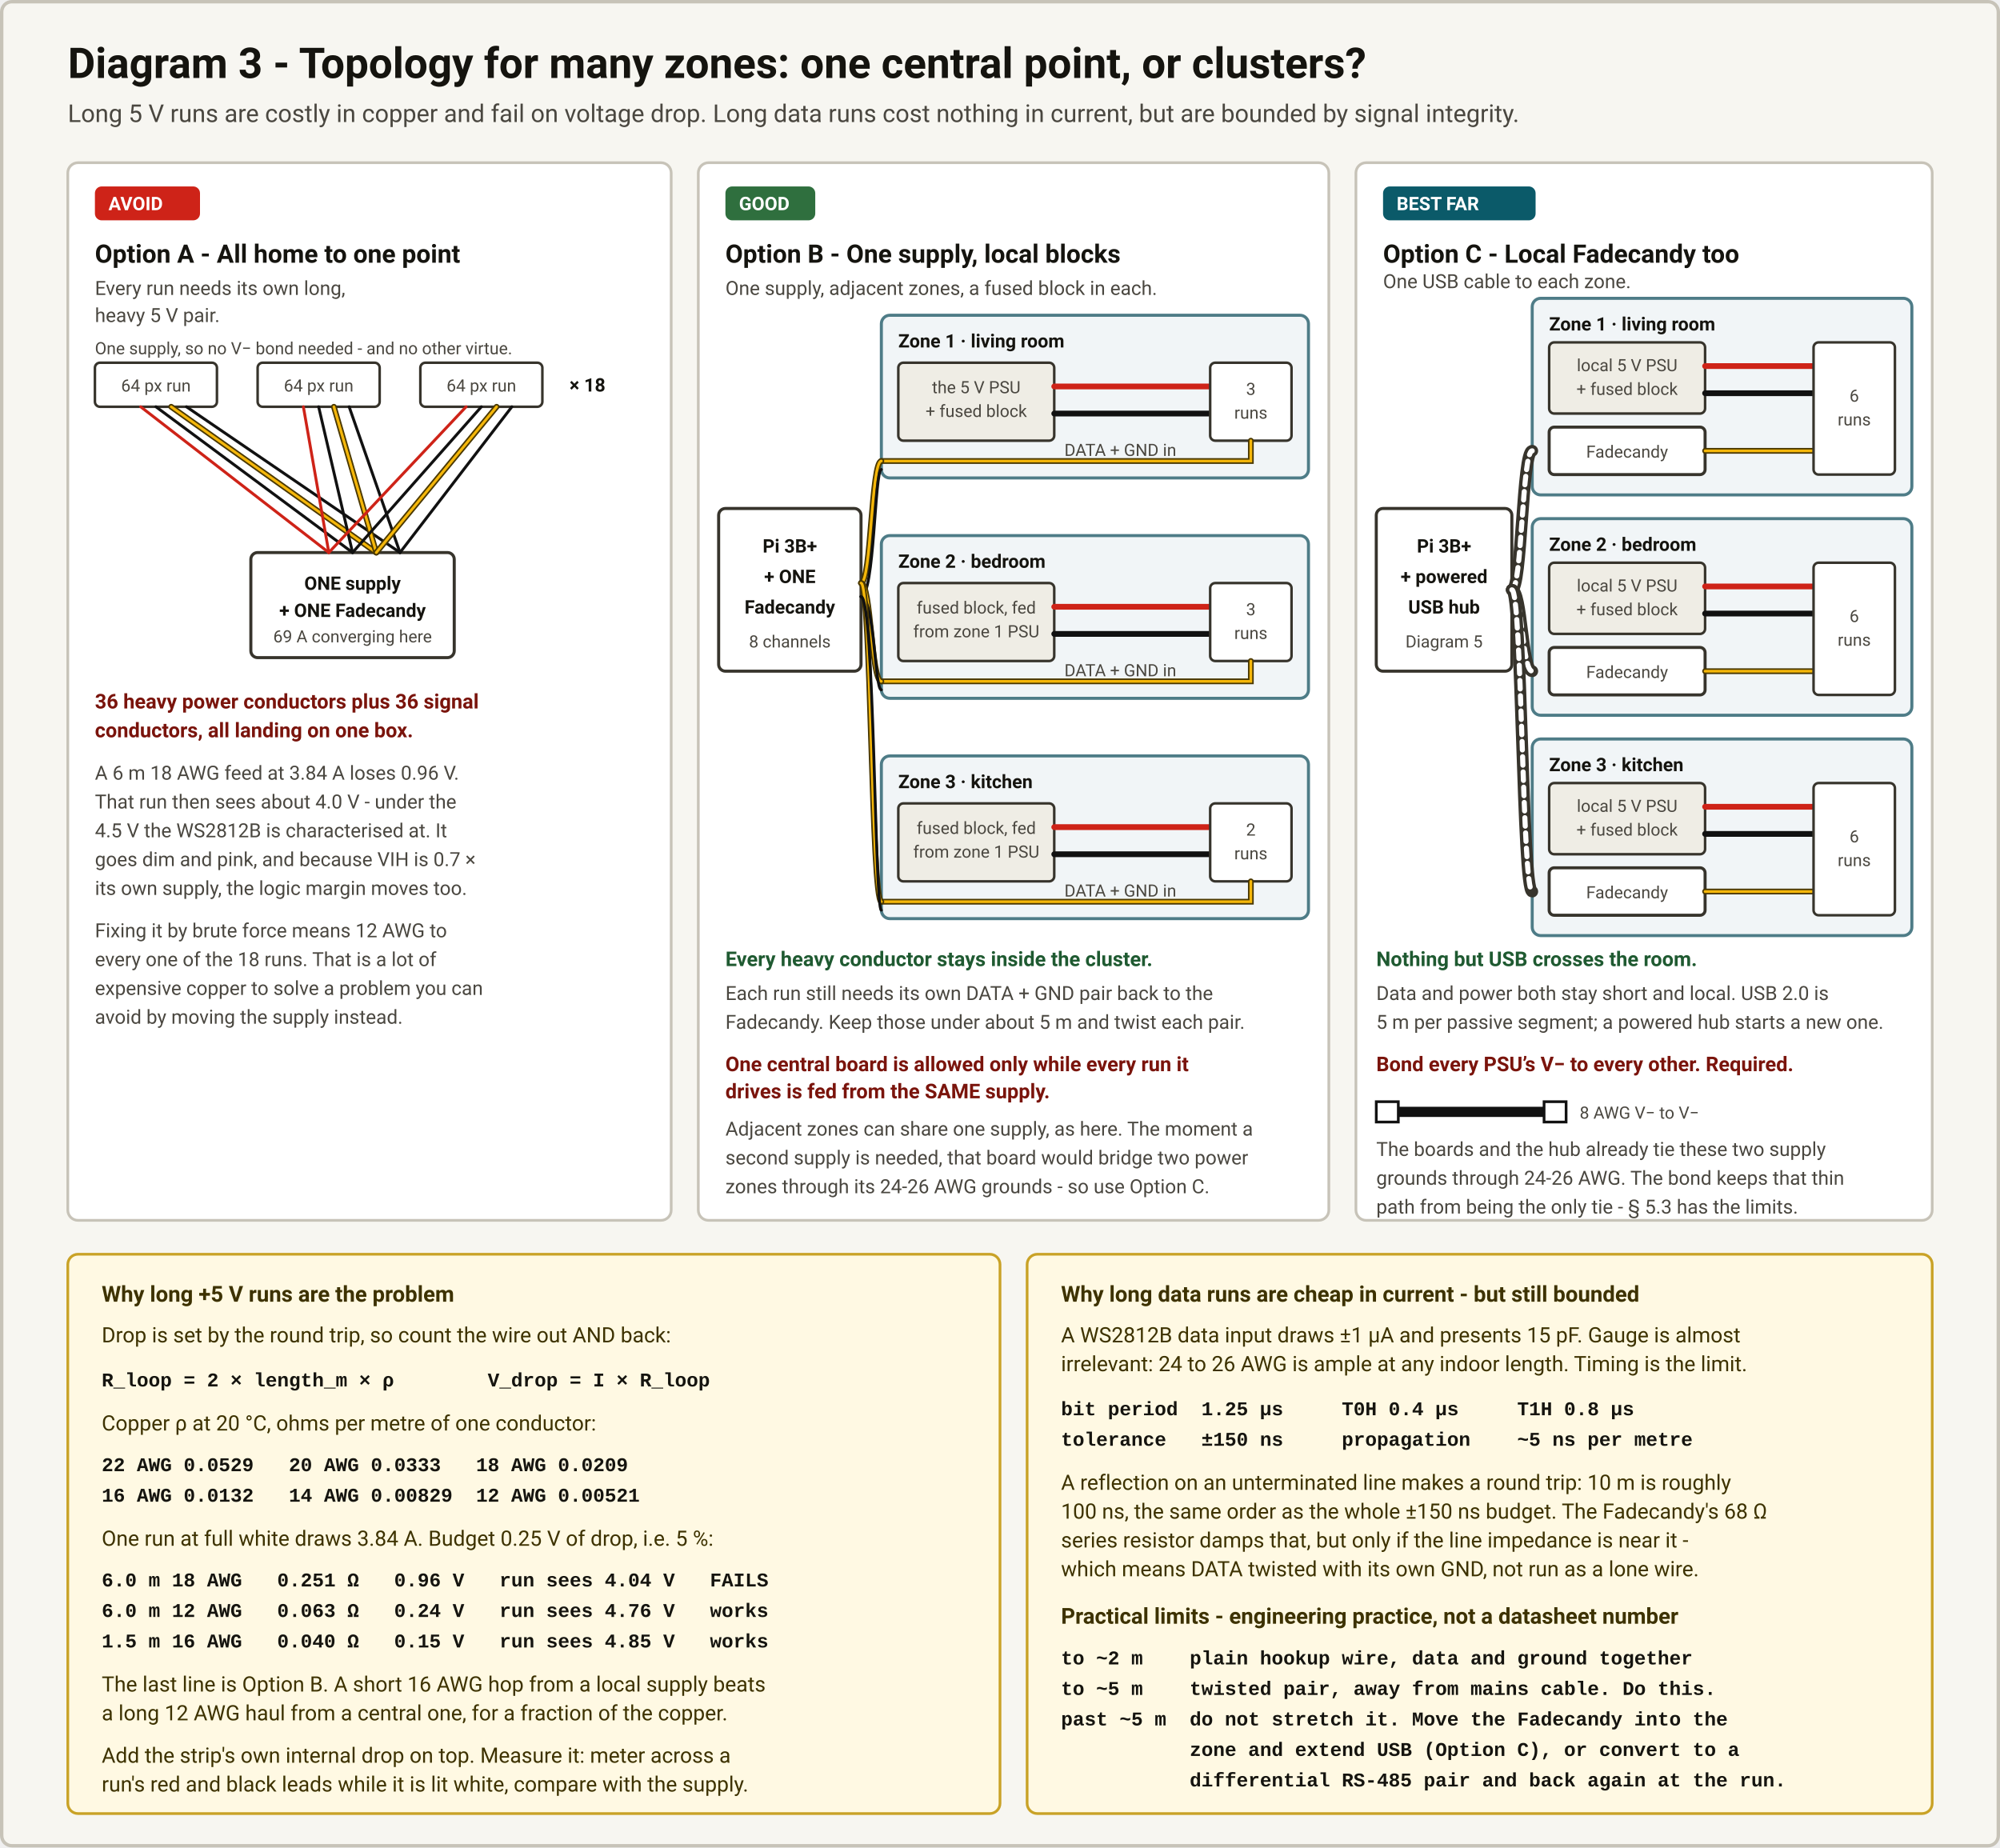
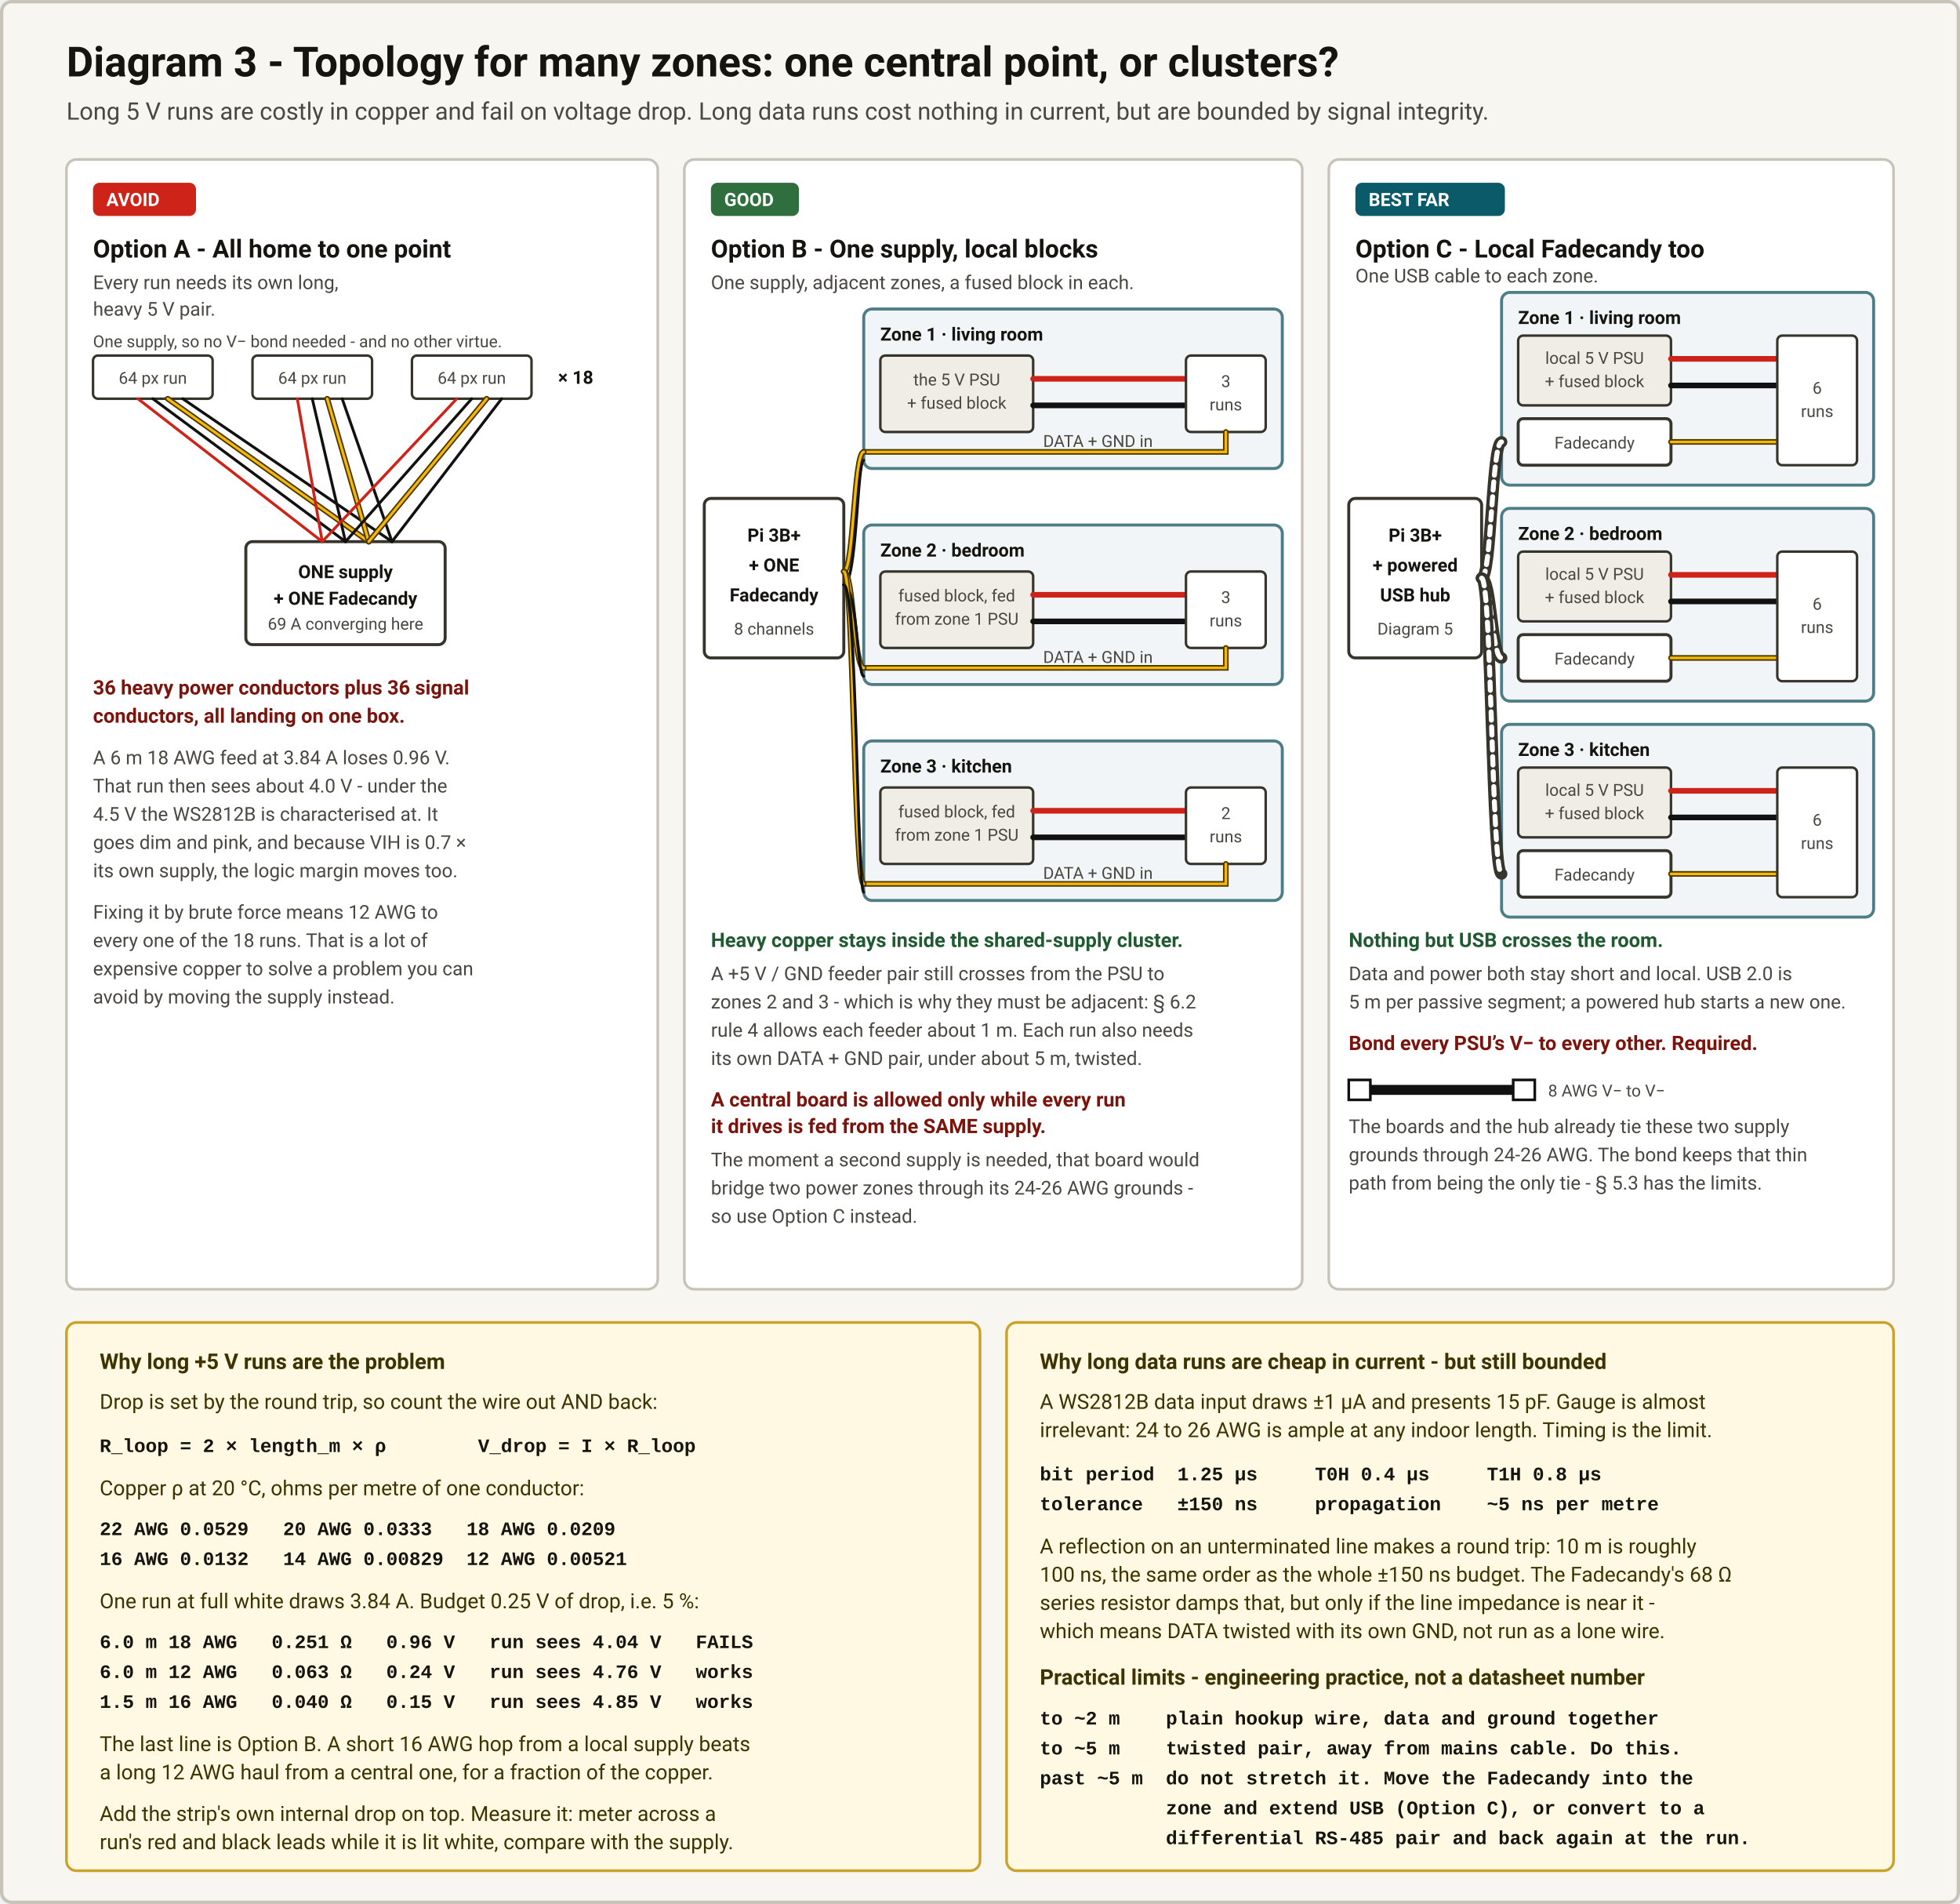
- <svg xmlns="http://www.w3.org/2000/svg" viewBox="0 0 1180 1090" width="1180" height="1090" role="img" aria-labelledby="t3 d3">
+ <svg xmlns="http://www.w3.org/2000/svg" viewBox="0 0 1180 1146" width="1180" height="1146" role="img" aria-labelledby="t3 d3">
  <style>
    .bg      { fill:#F7F6F1; stroke:#C7C3B8; stroke-width:2; }
    .ttl     { font:700 25px ui-sans-serif,system-ui,'Segoe UI',Roboto,Helvetica,Arial,sans-serif; fill:#15140F; }
    .sub     { font:400 14.5px ui-sans-serif,system-ui,'Segoe UI',Roboto,Helvetica,Arial,sans-serif; fill:#4A4740; }
    .lbls    { font:400 11.5px ui-sans-serif,system-ui,'Segoe UI',Roboto,Helvetica,Arial,sans-serif; fill:#4A4740; }
    .tiny    { font:400 10px ui-sans-serif,system-ui,'Segoe UI',Roboto,Helvetica,Arial,sans-serif; fill:#4A4740; }
    .wlbl    { font:700 11px ui-sans-serif,system-ui,'Segoe UI',Roboto,Helvetica,Arial,sans-serif; fill:#15140F; }
    .colttl  { font:700 15px ui-sans-serif,system-ui,'Segoe UI',Roboto,Helvetica,Arial,sans-serif; fill:#15140F; }
    .mono    { font:600 11.5px ui-monospace,'SFMono-Regular',Consolas,'Liberation Mono',monospace; fill:#15140F; }

    .col     { fill:#FFFFFF; stroke:#C7C3B8; stroke-width:1.6; }
    .box     { fill:#FFFFFF; stroke:#37342C; stroke-width:1.8; }
    .clu     { fill:#F1F5F7; stroke:#4E7C87; stroke-width:1.8; }
    .psu     { fill:#EFEDE5; stroke:#37342C; stroke-width:1.5; }
    .run     { fill:#FFFFFF; stroke:#37342C; stroke-width:1.5; }

    .tagbad  { fill:#CE2318; }
    .taggood { fill:#2F6F3E; }
    .tagbest { fill:#0B5A69; }
    .tagt    { font:700 11px ui-sans-serif,system-ui,'Segoe UI',Roboto,Helvetica,Arial,sans-serif; fill:#FFFFFF; }

    .gnd     { stroke:#111111; stroke-width:3.4; fill:none; stroke-linecap:round; }
    .pwr     { stroke:#CE2318; stroke-width:3.4; fill:none; stroke-linecap:round; }
    .gndt    { stroke:#111111; stroke-width:1.7; fill:none; stroke-linecap:round; }
    .pwrt    { stroke:#CE2318; stroke-width:1.7; fill:none; stroke-linecap:round; }
    .datc    { stroke:#4A3800; stroke-width:5.4; fill:none; stroke-linejoin:round; stroke-linecap:round; }
    .dat     { stroke:#F5B70A; stroke-width:2.6; fill:none; stroke-linejoin:round; stroke-linecap:round; }
    .datct   { stroke:#4A3800; stroke-width:3.4; fill:none; stroke-linecap:round; }
    .datt    { stroke:#F5B70A; stroke-width:1.6; fill:none; stroke-linecap:round; }
    .usbc    { stroke:#37342C; stroke-width:7; fill:none; stroke-linecap:round; }
    .usb     { stroke:#FFFFFF; stroke-width:3; fill:none; stroke-linecap:round; stroke-dasharray:5 4; }
    .bond    { stroke:#111111; stroke-width:6; fill:none; stroke-linecap:round; }

    .note    { fill:#FFF9E3; stroke:#C9A227; stroke-width:1.6; }
    .notet   { font:700 13px ui-sans-serif,system-ui,'Segoe UI',Roboto,Helvetica,Arial,sans-serif; fill:#3D3200; }
    .notep   { font:400 12.5px ui-sans-serif,system-ui,'Segoe UI',Roboto,Helvetica,Arial,sans-serif; fill:#3D3200; }
    .warnt   { font:700 12px ui-sans-serif,system-ui,'Segoe UI',Roboto,Helvetica,Arial,sans-serif; fill:#7A140C; }
    .okt     { font:700 12px ui-sans-serif,system-ui,'Segoe UI',Roboto,Helvetica,Arial,sans-serif; fill:#1F5A31; }
  </style>
-   <rect class="bg" x="1" y="1" width="1178" height="1088" rx="6" />
+   <rect class="bg" x="1" y="1" width="1178" height="1144" rx="6" />
  <text class="ttl" x="40" y="46">Diagram 3 - Topology for many zones: one central point, or clusters?</text>
  <text class="sub" x="40" y="72">Long 5 V runs are costly in copper and fail on voltage drop. Long data runs cost nothing in current, but are bounded by signal integrity.</text>
-   <rect class="col" x="40" y="96" width="356" height="624" rx="6" />
+   <rect class="col" x="40" y="96" width="356" height="680" rx="6" />
  <rect class="tagbad" x="56" y="110" width="62" height="20" rx="4" />
  <text class="tagt" x="64" y="124">AVOID</text>
  <text class="colttl" x="56" y="155">Option A - All home to one point</text>
  <text class="lbls" x="56" y="174">Every run needs its own long,</text>
  <text class="lbls" x="56" y="190">heavy 5 V pair.</text>
  <text class="tiny" x="56" y="209">One supply, so no V− bond needed - and no other virtue.</text>
-   <rect class="col" x="412" y="96" width="372" height="624" rx="6" />
+   <rect class="col" x="412" y="96" width="372" height="680" rx="6" />
  <rect class="taggood" x="428" y="110" width="53" height="20" rx="4" />
  <text class="tagt" x="436" y="124">GOOD</text>
  <text class="colttl" x="428" y="155">Option B - One supply, local blocks</text>
  <text class="lbls" x="428" y="174">One supply, adjacent zones, a fused block in each.</text>
-   <rect class="col" x="800" y="96" width="340" height="624" rx="6" />
+   <rect class="col" x="800" y="96" width="340" height="680" rx="6" />
  <rect class="tagbest" x="816" y="110" width="90" height="20" rx="4" />
  <text class="tagt" x="824" y="124">BEST FAR</text>
  <text class="colttl" x="816" y="155">Option C - Local Fadecandy too</text>
  <text class="lbls" x="816" y="170">One USB cable to each zone.</text>
  <rect class="run" x="56" y="214" width="72" height="26" rx="3" />
  <text class="tiny" x="92" y="231" text-anchor="middle">64 px run</text>
  <rect class="run" x="152" y="214" width="72" height="26" rx="3" />
  <text class="tiny" x="188" y="231" text-anchor="middle">64 px run</text>
  <rect class="run" x="248" y="214" width="72" height="26" rx="3" />
  <text class="tiny" x="284" y="231" text-anchor="middle">64 px run</text>
  <text class="wlbl" x="336" y="231">× 18</text>
  <rect class="box" x="148" y="326" width="120" height="62" rx="4" />
  <text class="wlbl" x="208" y="348" text-anchor="middle">ONE supply</text>
  <text class="wlbl" x="208" y="364" text-anchor="middle">+ ONE Fadecandy</text>
  <text class="tiny" x="208" y="379" text-anchor="middle">69 A converging here</text>
  <path class="pwrt" d="M 83 240 L 194 326" />
  <path class="gndt" d="M 92 240 L 208 326" />
  <path class="datct" d="M 101 240 L 222 326" />
  <path class="datt" d="M 101 240 L 222 326" />
  <path class="gndt" d="M 110 240 L 236 326" />
  <path class="pwrt" d="M 179 240 L 194 326" />
  <path class="gndt" d="M 188 240 L 208 326" />
  <path class="datct" d="M 197 240 L 222 326" />
  <path class="datt" d="M 197 240 L 222 326" />
  <path class="gndt" d="M 206 240 L 236 326" />
  <path class="pwrt" d="M 275 240 L 194 326" />
  <path class="gndt" d="M 284 240 L 208 326" />
  <path class="datct" d="M 293 240 L 222 326" />
  <path class="datt" d="M 293 240 L 222 326" />
  <path class="gndt" d="M 302 240 L 236 326" />
  <text class="warnt" x="56" y="418">36 heavy power conductors plus 36 signal</text>
  <text class="warnt" x="56" y="435">conductors, all landing on one box.</text>
  <text class="lbls" x="56" y="460">A 6 m 18 AWG feed at 3.84 A loses 0.96 V.</text>
  <text class="lbls" x="56" y="477">That run then sees about 4.0 V - under the</text>
  <text class="lbls" x="56" y="494">4.5 V the WS2812B is characterised at. It</text>
  <text class="lbls" x="56" y="511">goes dim and pink, and because VIH is 0.7 ×</text>
  <text class="lbls" x="56" y="528">its own supply, the logic margin moves too.</text>
  <text class="lbls" x="56" y="553">Fixing it by brute force means 12 AWG to</text>
  <text class="lbls" x="56" y="570">every one of the 18 runs. That is a lot of</text>
  <text class="lbls" x="56" y="587">expensive copper to solve a problem you can</text>
  <text class="lbls" x="56" y="604">avoid by moving the supply instead.</text>
  <rect class="box" x="424" y="300" width="84" height="96" rx="4" />
  <text class="wlbl" x="466" y="326" text-anchor="middle">Pi 3B+</text>
  <text class="wlbl" x="466" y="344" text-anchor="middle">+ ONE</text>
  <text class="wlbl" x="466" y="362" text-anchor="middle">Fadecandy</text>
  <text class="tiny" x="466" y="382" text-anchor="middle">8 channels</text>
  <rect class="clu" x="520" y="186" width="252" height="96" rx="5" />
  <text class="wlbl" x="530" y="205">Zone 1 · living room</text>
  <rect class="psu" x="530" y="214" width="92" height="46" rx="3" />
  <text class="tiny" x="576" y="232" text-anchor="middle">the 5 V PSU</text>
  <text class="tiny" x="576" y="246" text-anchor="middle">+ fused block</text>
  <path class="pwr" d="M 622 228 H 714" />
  <path class="gnd" d="M 622 244 H 714" />
  <rect class="run" x="714" y="214" width="48" height="46" rx="3" />
  <text class="tiny" x="738" y="233" text-anchor="middle">3</text>
  <text class="tiny" x="738" y="247" text-anchor="middle">runs</text>
  <path class="datct" d="M 520 272 H 738 V 260" />
  <path class="datt" d="M 520 272 H 738 V 260" />
  <text class="tiny" x="628" y="269">DATA + GND in</text>
  <path class="datct" d="M 508 344 C 514 344, 514 272, 520 272" />
  <path class="datt" d="M 508 344 C 514 344, 514 272, 520 272" />
  <path class="gndt" d="M 508 352 C 516 352, 516 277, 520 277" />
  <rect class="clu" x="520" y="316" width="252" height="96" rx="5" />
  <text class="wlbl" x="530" y="335">Zone 2 · bedroom</text>
  <rect class="psu" x="530" y="344" width="92" height="46" rx="3" />
  <text class="tiny" x="576" y="362" text-anchor="middle">fused block, fed</text>
  <text class="tiny" x="576" y="376" text-anchor="middle">from zone 1 PSU</text>
  <path class="pwr" d="M 622 358 H 714" />
  <path class="gnd" d="M 622 374 H 714" />
  <rect class="run" x="714" y="344" width="48" height="46" rx="3" />
  <text class="tiny" x="738" y="363" text-anchor="middle">3</text>
  <text class="tiny" x="738" y="377" text-anchor="middle">runs</text>
  <path class="datct" d="M 520 402 H 738 V 390" />
  <path class="datt" d="M 520 402 H 738 V 390" />
  <text class="tiny" x="628" y="399">DATA + GND in</text>
  <path class="datct" d="M 508 344 C 514 344, 514 402, 520 402" />
  <path class="datt" d="M 508 344 C 514 344, 514 402, 520 402" />
  <path class="gndt" d="M 508 352 C 516 352, 516 407, 520 407" />
  <rect class="clu" x="520" y="446" width="252" height="96" rx="5" />
  <text class="wlbl" x="530" y="465">Zone 3 · kitchen</text>
  <rect class="psu" x="530" y="474" width="92" height="46" rx="3" />
  <text class="tiny" x="576" y="492" text-anchor="middle">fused block, fed</text>
  <text class="tiny" x="576" y="506" text-anchor="middle">from zone 1 PSU</text>
  <path class="pwr" d="M 622 488 H 714" />
  <path class="gnd" d="M 622 504 H 714" />
  <rect class="run" x="714" y="474" width="48" height="46" rx="3" />
  <text class="tiny" x="738" y="493" text-anchor="middle">2</text>
  <text class="tiny" x="738" y="507" text-anchor="middle">runs</text>
  <path class="datct" d="M 520 532 H 738 V 520" />
  <path class="datt" d="M 520 532 H 738 V 520" />
  <text class="tiny" x="628" y="529">DATA + GND in</text>
  <path class="datct" d="M 508 344 C 514 344, 514 532, 520 532" />
  <path class="datt" d="M 508 344 C 514 344, 514 532, 520 532" />
  <path class="gndt" d="M 508 352 C 516 352, 516 537, 520 537" />
-   <text class="okt" x="428" y="570">Every heavy conductor stays inside the cluster.</text>
-   <text class="lbls" x="428" y="590">Each run still needs its own DATA + GND pair back to the</text>
-   <text class="lbls" x="428" y="607">Fadecandy. Keep those under about 5 m and twist each pair.</text>
-   <text class="warnt" x="428" y="632">One central board is allowed only while every run it</text>
-   <text class="warnt" x="428" y="648">drives is fed from the SAME supply.</text>
-   <text class="lbls" x="428" y="670">Adjacent zones can share one supply, as here. The moment a</text>
-   <text class="lbls" x="428" y="687">second supply is needed, that board would bridge two power</text>
-   <text class="lbls" x="428" y="704">zones through its 24-26 AWG grounds - so use Option C.</text>
+   <text class="okt" x="428" y="570">Heavy copper stays inside the shared-supply cluster.</text>
+   <text class="lbls" x="428" y="590">A +5 V / GND feeder pair still crosses from the PSU to</text>
+   <text class="lbls" x="428" y="607">zones 2 and 3 - which is why they must be adjacent: § 6.2</text>
+   <text class="lbls" x="428" y="624">rule 4 allows each feeder about 1 m. Each run also needs</text>
+   <text class="lbls" x="428" y="641">its own DATA + GND pair, under about 5 m, twisted.</text>
+   <text class="warnt" x="428" y="666">A central board is allowed only while every run</text>
+   <text class="warnt" x="428" y="682">it drives is fed from the SAME supply.</text>
+   <text class="lbls" x="428" y="702">The moment a second supply is needed, that board would</text>
+   <text class="lbls" x="428" y="719">bridge two power zones through its 24-26 AWG grounds -</text>
+   <text class="lbls" x="428" y="736">so use Option C instead.</text>
  <rect class="box" x="812" y="300" width="80" height="96" rx="4" />
  <text class="wlbl" x="852" y="326" text-anchor="middle">Pi 3B+</text>
  <text class="wlbl" x="852" y="344" text-anchor="middle">+ powered</text>
  <text class="wlbl" x="852" y="362" text-anchor="middle">USB hub</text>
  <text class="tiny" x="852" y="382" text-anchor="middle">Diagram 5</text>
  <rect class="clu" x="904" y="176" width="224" height="116" rx="5" />
  <text class="wlbl" x="914" y="195">Zone 1 · living room</text>
  <rect class="psu" x="914" y="202" width="92" height="42" rx="3" />
  <text class="tiny" x="960" y="219" text-anchor="middle">local 5 V PSU</text>
  <text class="tiny" x="960" y="233" text-anchor="middle">+ fused block</text>
  <rect class="box" x="914" y="252" width="92" height="28" rx="3" />
  <text class="tiny" x="960" y="270" text-anchor="middle">Fadecandy</text>
  <path class="pwr" d="M 1006 216 H 1070" />
  <path class="gnd" d="M 1006 232 H 1070" />
  <path class="datct" d="M 1006 266 H 1070" />
  <path class="datt" d="M 1006 266 H 1070" />
  <rect class="run" x="1070" y="202" width="48" height="78" rx="3" />
  <text class="tiny" x="1094" y="237" text-anchor="middle">6</text>
  <text class="tiny" x="1094" y="251" text-anchor="middle">runs</text>
  <path class="usbc" d="M 892 348 C 898 348, 898 266, 904 266" />
  <path class="usb" d="M 892 348 C 898 348, 898 266, 904 266" />
  <rect class="clu" x="904" y="306" width="224" height="116" rx="5" />
  <text class="wlbl" x="914" y="325">Zone 2 · bedroom</text>
  <rect class="psu" x="914" y="332" width="92" height="42" rx="3" />
  <text class="tiny" x="960" y="349" text-anchor="middle">local 5 V PSU</text>
  <text class="tiny" x="960" y="363" text-anchor="middle">+ fused block</text>
  <rect class="box" x="914" y="382" width="92" height="28" rx="3" />
  <text class="tiny" x="960" y="400" text-anchor="middle">Fadecandy</text>
  <path class="pwr" d="M 1006 346 H 1070" />
  <path class="gnd" d="M 1006 362 H 1070" />
  <path class="datct" d="M 1006 396 H 1070" />
  <path class="datt" d="M 1006 396 H 1070" />
  <rect class="run" x="1070" y="332" width="48" height="78" rx="3" />
  <text class="tiny" x="1094" y="367" text-anchor="middle">6</text>
  <text class="tiny" x="1094" y="381" text-anchor="middle">runs</text>
  <path class="usbc" d="M 892 348 C 898 348, 898 396, 904 396" />
  <path class="usb" d="M 892 348 C 898 348, 898 396, 904 396" />
  <rect class="clu" x="904" y="436" width="224" height="116" rx="5" />
  <text class="wlbl" x="914" y="455">Zone 3 · kitchen</text>
  <rect class="psu" x="914" y="462" width="92" height="42" rx="3" />
  <text class="tiny" x="960" y="479" text-anchor="middle">local 5 V PSU</text>
  <text class="tiny" x="960" y="493" text-anchor="middle">+ fused block</text>
  <rect class="box" x="914" y="512" width="92" height="28" rx="3" />
  <text class="tiny" x="960" y="530" text-anchor="middle">Fadecandy</text>
  <path class="pwr" d="M 1006 476 H 1070" />
  <path class="gnd" d="M 1006 492 H 1070" />
  <path class="datct" d="M 1006 526 H 1070" />
  <path class="datt" d="M 1006 526 H 1070" />
  <rect class="run" x="1070" y="462" width="48" height="78" rx="3" />
  <text class="tiny" x="1094" y="497" text-anchor="middle">6</text>
  <text class="tiny" x="1094" y="511" text-anchor="middle">runs</text>
  <path class="usbc" d="M 892 348 C 898 348, 898 526, 904 526" />
  <path class="usb" d="M 892 348 C 898 348, 898 526, 904 526" />
  <text class="okt" x="812" y="570">Nothing but USB crosses the room.</text>
  <text class="lbls" x="812" y="590">Data and power both stay short and local. USB 2.0 is</text>
  <text class="lbls" x="812" y="607">5 m per passive segment; a powered hub starts a new one.</text>
  <text class="warnt" x="812" y="632">Bond every PSU’s V− to every other. Required.</text>
  <path class="bond" d="M 818 656 H 918" />
  <rect x="812" y="650" width="13" height="12" fill="#FFFFFF" stroke="#111111" stroke-width="1.6" />
  <rect x="911" y="650" width="13" height="12" fill="#FFFFFF" stroke="#111111" stroke-width="1.6" />
  <text class="tiny" x="932" y="660">8 AWG V− to V−</text>
  <text class="lbls" x="812" y="682">The boards and the hub already tie these two supply</text>
  <text class="lbls" x="812" y="699">grounds through 24-26 AWG. The bond keeps that thin</text>
  <text class="lbls" x="812" y="716">path from being the only tie - § 5.3 has the limits.</text>
-   <rect class="note" x="40" y="740" width="550" height="330" rx="6" />
-   <text class="notet" x="60" y="768">Why long +5 V runs are the problem</text>
-   <text class="notep" x="60" y="792">Drop is set by the round trip, so count the wire out AND back:</text>
-   <text class="mono" x="60" y="818" xml:space="preserve">R_loop = 2 × length_m × ρ        V_drop = I × R_loop</text>
-   <text class="notep" x="60" y="844">Copper ρ at 20 °C, ohms per metre of one conductor:</text>
-   <text class="mono" x="60" y="868" xml:space="preserve">22 AWG 0.0529   20 AWG 0.0333   18 AWG 0.0209</text>
-   <text class="mono" x="60" y="886" xml:space="preserve">16 AWG 0.0132   14 AWG 0.00829  12 AWG 0.00521</text>
-   <text class="notep" x="60" y="912">One run at full white draws 3.84 A. Budget 0.25 V of drop, i.e. 5 %:</text>
-   <text class="mono" x="60" y="936" xml:space="preserve">6.0 m 18 AWG   0.251 Ω   0.96 V   run sees 4.04 V   FAILS</text>
-   <text class="mono" x="60" y="954" xml:space="preserve">6.0 m 12 AWG   0.063 Ω   0.24 V   run sees 4.76 V   works</text>
-   <text class="mono" x="60" y="972" xml:space="preserve">1.5 m 16 AWG   0.040 Ω   0.15 V   run sees 4.85 V   works</text>
-   <text class="notep" x="60" y="998">The last line is Option B. A short 16 AWG hop from a local supply beats</text>
-   <text class="notep" x="60" y="1015">a long 12 AWG haul from a central one, for a fraction of the copper.</text>
-   <text class="notep" x="60" y="1040">Add the strip's own internal drop on top. Measure it: meter across a</text>
-   <text class="notep" x="60" y="1057">run's red and black leads while it is lit white, compare with the supply.</text>
-   <rect class="note" x="606" y="740" width="534" height="330" rx="6" />
-   <text class="notet" x="626" y="768">Why long data runs are cheap in current - but still bounded</text>
-   <text class="notep" x="626" y="792">A WS2812B data input draws ±1 µA and presents 15 pF. Gauge is almost</text>
-   <text class="notep" x="626" y="809">irrelevant: 24 to 26 AWG is ample at any indoor length. Timing is the limit.</text>
-   <text class="mono" x="626" y="835" xml:space="preserve">bit period  1.25 µs     T0H 0.4 µs     T1H 0.8 µs</text>
-   <text class="mono" x="626" y="853" xml:space="preserve">tolerance   ±150 ns     propagation    ~5 ns per metre</text>
-   <text class="notep" x="626" y="879">A reflection on an unterminated line makes a round trip: 10 m is roughly</text>
-   <text class="notep" x="626" y="896">100 ns, the same order as the whole ±150 ns budget. The Fadecandy's 68 Ω</text>
-   <text class="notep" x="626" y="913">series resistor damps that, but only if the line impedance is near it -</text>
-   <text class="notep" x="626" y="930">which means DATA twisted with its own GND, not run as a lone wire.</text>
-   <text class="notet" x="626" y="958">Practical limits - engineering practice, not a datasheet number</text>
-   <text class="mono" x="626" y="982" xml:space="preserve">to ~2 m    plain hookup wire, data and ground together</text>
-   <text class="mono" x="626" y="1000" xml:space="preserve">to ~5 m    twisted pair, away from mains cable. Do this.</text>
-   <text class="mono" x="626" y="1018" xml:space="preserve">past ~5 m  do not stretch it. Move the Fadecandy into the</text>
-   <text class="mono" x="626" y="1036" xml:space="preserve">           zone and extend USB (Option C), or convert to a</text>
-   <text class="mono" x="626" y="1054" xml:space="preserve">           differential RS-485 pair and back again at the run.</text>
+   <rect class="note" x="40" y="796" width="550" height="330" rx="6" />
+   <text class="notet" x="60" y="824">Why long +5 V runs are the problem</text>
+   <text class="notep" x="60" y="848">Drop is set by the round trip, so count the wire out AND back:</text>
+   <text class="mono" x="60" y="874" xml:space="preserve">R_loop = 2 × length_m × ρ        V_drop = I × R_loop</text>
+   <text class="notep" x="60" y="900">Copper ρ at 20 °C, ohms per metre of one conductor:</text>
+   <text class="mono" x="60" y="924" xml:space="preserve">22 AWG 0.0529   20 AWG 0.0333   18 AWG 0.0209</text>
+   <text class="mono" x="60" y="942" xml:space="preserve">16 AWG 0.0132   14 AWG 0.00829  12 AWG 0.00521</text>
+   <text class="notep" x="60" y="968">One run at full white draws 3.84 A. Budget 0.25 V of drop, i.e. 5 %:</text>
+   <text class="mono" x="60" y="992" xml:space="preserve">6.0 m 18 AWG   0.251 Ω   0.96 V   run sees 4.04 V   FAILS</text>
+   <text class="mono" x="60" y="1010" xml:space="preserve">6.0 m 12 AWG   0.063 Ω   0.24 V   run sees 4.76 V   works</text>
+   <text class="mono" x="60" y="1028" xml:space="preserve">1.5 m 16 AWG   0.040 Ω   0.15 V   run sees 4.85 V   works</text>
+   <text class="notep" x="60" y="1054">The last line is Option B. A short 16 AWG hop from a local supply beats</text>
+   <text class="notep" x="60" y="1071">a long 12 AWG haul from a central one, for a fraction of the copper.</text>
+   <text class="notep" x="60" y="1096">Add the strip's own internal drop on top. Measure it: meter across a</text>
+   <text class="notep" x="60" y="1113">run's red and black leads while it is lit white, compare with the supply.</text>
+   <rect class="note" x="606" y="796" width="534" height="330" rx="6" />
+   <text class="notet" x="626" y="824">Why long data runs are cheap in current - but still bounded</text>
+   <text class="notep" x="626" y="848">A WS2812B data input draws ±1 µA and presents 15 pF. Gauge is almost</text>
+   <text class="notep" x="626" y="865">irrelevant: 24 to 26 AWG is ample at any indoor length. Timing is the limit.</text>
+   <text class="mono" x="626" y="891" xml:space="preserve">bit period  1.25 µs     T0H 0.4 µs     T1H 0.8 µs</text>
+   <text class="mono" x="626" y="909" xml:space="preserve">tolerance   ±150 ns     propagation    ~5 ns per metre</text>
+   <text class="notep" x="626" y="935">A reflection on an unterminated line makes a round trip: 10 m is roughly</text>
+   <text class="notep" x="626" y="952">100 ns, the same order as the whole ±150 ns budget. The Fadecandy's 68 Ω</text>
+   <text class="notep" x="626" y="969">series resistor damps that, but only if the line impedance is near it -</text>
+   <text class="notep" x="626" y="986">which means DATA twisted with its own GND, not run as a lone wire.</text>
+   <text class="notet" x="626" y="1014">Practical limits - engineering practice, not a datasheet number</text>
+   <text class="mono" x="626" y="1038" xml:space="preserve">to ~2 m    plain hookup wire, data and ground together</text>
+   <text class="mono" x="626" y="1056" xml:space="preserve">to ~5 m    twisted pair, away from mains cable. Do this.</text>
+   <text class="mono" x="626" y="1074" xml:space="preserve">past ~5 m  do not stretch it. Move the Fadecandy into the</text>
+   <text class="mono" x="626" y="1092" xml:space="preserve">           zone and extend USB (Option C), or convert to a</text>
+   <text class="mono" x="626" y="1110" xml:space="preserve">           differential RS-485 pair and back again at the run.</text>
</svg>
